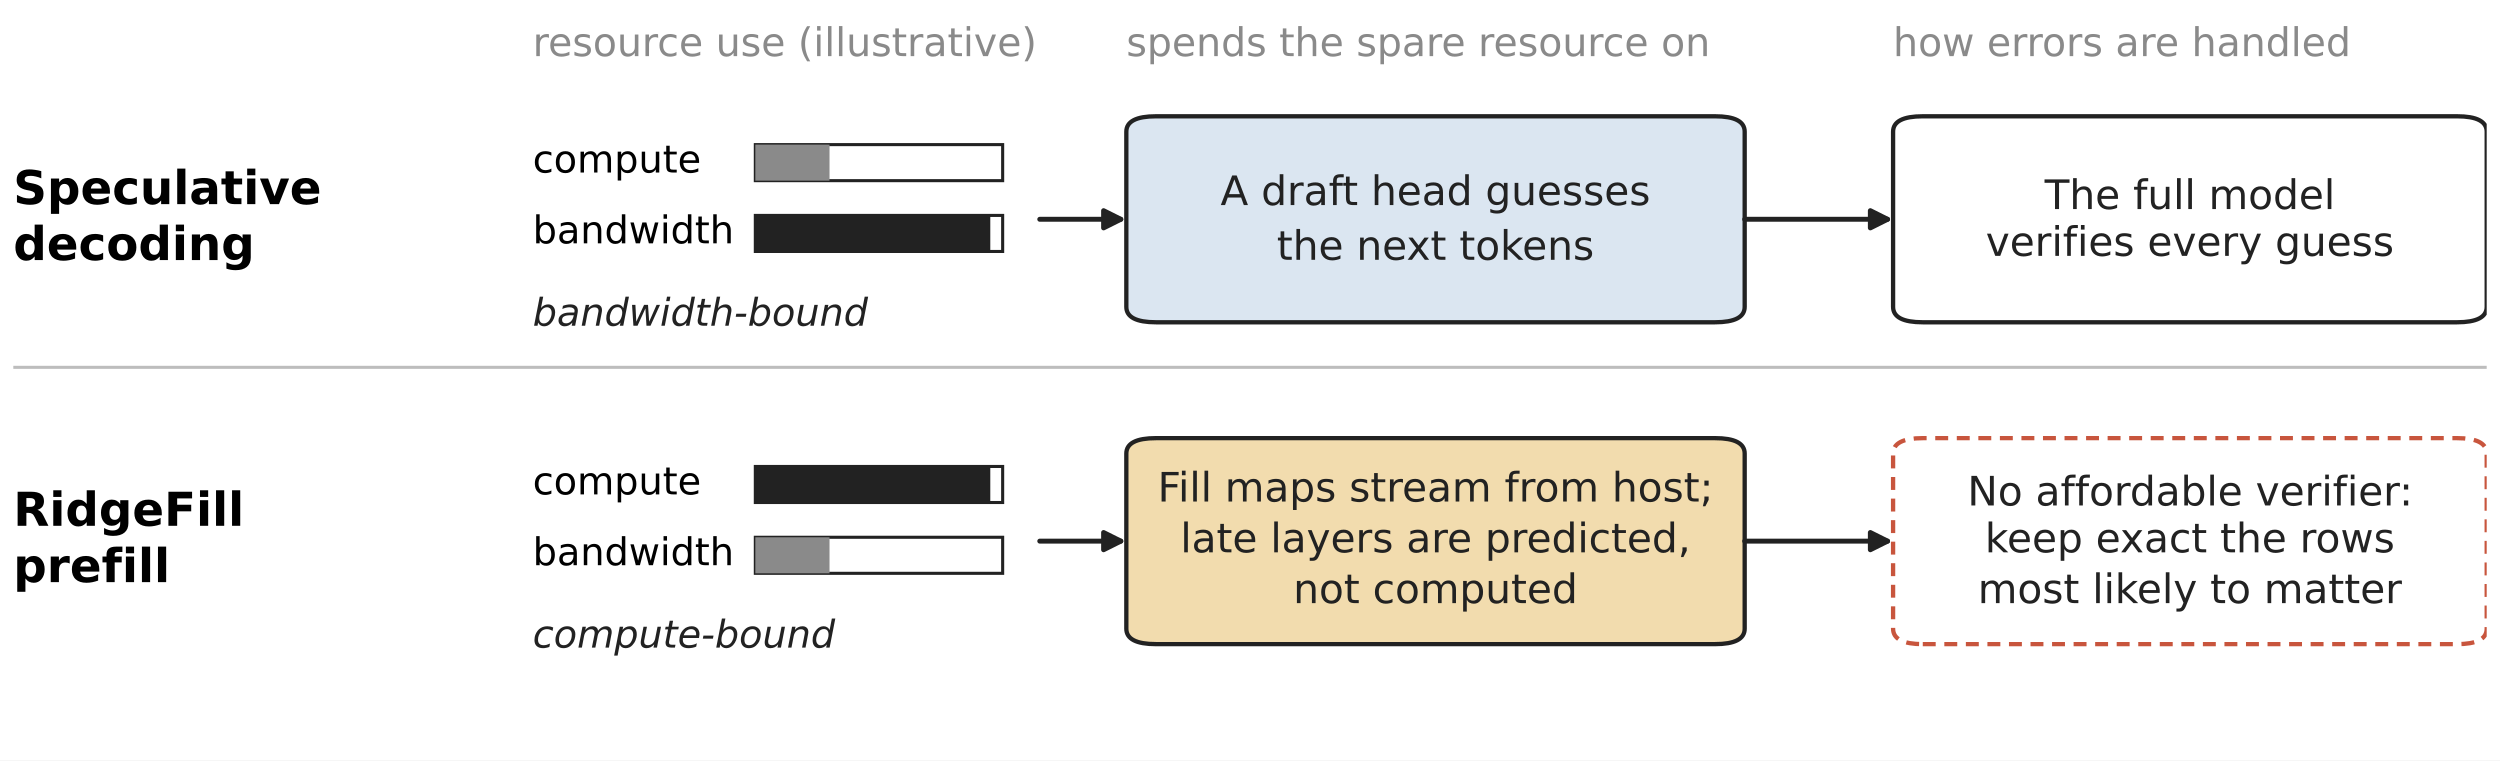
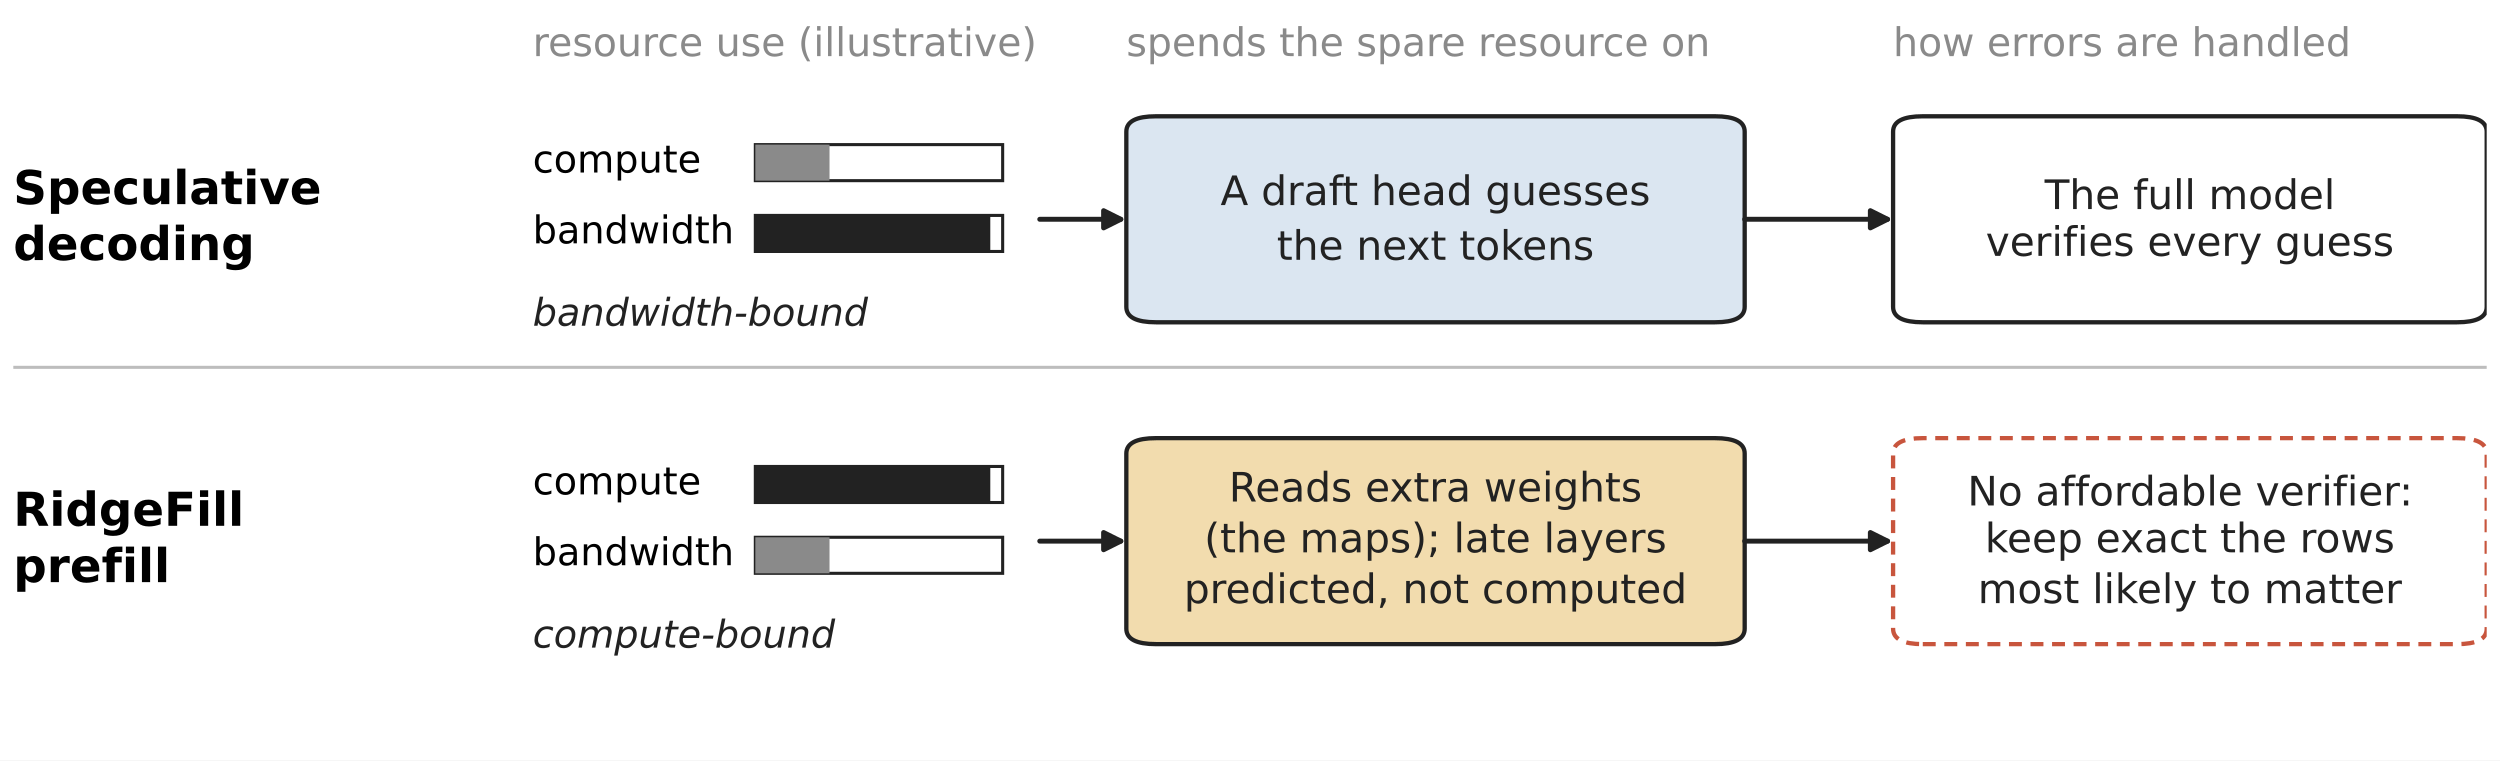
<svg xmlns="http://www.w3.org/2000/svg" width="406.08pt" height="123.516pt" viewBox="0 0 406.08 123.516" version="1.1">
  <defs>
    <style type="text/css">*{stroke-linejoin: round; stroke-linecap: butt}</style>
  </defs>
  <g id="figure_1">
    <g id="patch_1">
      <path d="M 0 123.516  L 406.08 123.516  L 406.08 0  L 0 0  z " style="fill: #ffffff" />
    </g>
    <g id="axes_1">
      <g id="patch_2">
-         <path d="M 122.688 29.345  L 162.864 29.345  L 162.864 23.49  L 122.688 23.49  z " clip-path="url(#p815765bc3e)" style="fill: #ffffff; stroke: #222222; stroke-width: 0.5; stroke-linejoin: miter" />
+         <path d="M 122.688 29.345  L 162.864 29.345  L 162.864 23.49  L 122.688 23.49  z " clip-path="url(#pa4b28905b7)" style="fill: #ffffff; stroke: #222222; stroke-width: 0.5; stroke-linejoin: miter" />
      </g>
      <g id="patch_3">
-         <path d="M 122.688 29.345  L 134.741 29.345  L 134.741 23.49  L 122.688 23.49  z " clip-path="url(#p815765bc3e)" style="fill: #8a8a8a" />
+         <path d="M 122.688 29.345  L 134.741 29.345  L 134.741 23.49  L 122.688 23.49  z " clip-path="url(#pa4b28905b7)" style="fill: #8a8a8a" />
      </g>
      <g id="patch_4">
-         <path d="M 122.688 40.846  L 162.864 40.846  L 162.864 34.991  L 122.688 34.991  z " clip-path="url(#p815765bc3e)" style="fill: #ffffff; stroke: #222222; stroke-width: 0.5; stroke-linejoin: miter" />
+         <path d="M 122.688 40.846  L 162.864 40.846  L 162.864 34.991  L 122.688 34.991  z " clip-path="url(#pa4b28905b7)" style="fill: #ffffff; stroke: #222222; stroke-width: 0.5; stroke-linejoin: miter" />
      </g>
      <g id="patch_5">
-         <path d="M 122.688 40.846  L 160.855 40.846  L 160.855 34.991  L 122.688 34.991  z " clip-path="url(#p815765bc3e)" style="fill: #222222" />
+         <path d="M 122.688 40.846  L 160.855 40.846  L 160.855 34.991  L 122.688 34.991  z " clip-path="url(#pa4b28905b7)" style="fill: #222222" />
      </g>
      <g id="patch_6">
-         <path d="M 187.773 52.348  L 278.571 52.348  Q 283.392 52.348 283.392 49.838  L 283.392 21.399  Q 283.392 18.889 278.571 18.889  L 187.773 18.889  Q 182.952 18.889 182.952 21.399  L 182.952 49.838  Q 182.952 52.348 187.773 52.348  z " clip-path="url(#p815765bc3e)" style="fill: #dbe6f1; stroke: #222222; stroke-width: 0.7; stroke-linejoin: miter" />
+         <path d="M 187.773 52.348  L 278.571 52.348  Q 283.392 52.348 283.392 49.838  L 283.392 21.399  Q 283.392 18.889 278.571 18.889  L 187.773 18.889  Q 182.952 18.889 182.952 21.399  L 182.952 49.838  Q 182.952 52.348 187.773 52.348  z " clip-path="url(#pa4b28905b7)" style="fill: #dbe6f1; stroke: #222222; stroke-width: 0.7; stroke-linejoin: miter" />
      </g>
      <g id="patch_7">
-         <path d="M 312.319 52.348  L 399.099 52.348  Q 403.92 52.348 403.92 49.838  L 403.92 21.399  Q 403.92 18.889 399.099 18.889  L 312.319 18.889  Q 307.498 18.889 307.498 21.399  L 307.498 49.838  Q 307.498 52.348 312.319 52.348  z " clip-path="url(#p815765bc3e)" style="fill: #ffffff; stroke: #222222; stroke-width: 0.7; stroke-linejoin: miter" />
+         <path d="M 312.319 52.348  L 399.099 52.348  Q 403.92 52.348 403.92 49.838  L 403.92 21.399  Q 403.92 18.889 399.099 18.889  L 312.319 18.889  Q 307.498 18.889 307.498 21.399  L 307.498 49.838  Q 307.498 52.348 312.319 52.348  z " clip-path="url(#pa4b28905b7)" style="fill: #ffffff; stroke: #222222; stroke-width: 0.7; stroke-linejoin: miter" />
      </g>
      <g id="patch_8">
-         <path d="M 168.89 35.619  Q 175.921 35.619 182.058 35.619  " clip-path="url(#p815765bc3e)" style="fill: none; stroke: #222222; stroke-width: 0.8; stroke-linecap: round" />
-         <path d="M 179.258 34.219  L 182.058 35.619  L 179.258 37.019  z " clip-path="url(#p815765bc3e)" style="fill: #222222; stroke: #222222; stroke-width: 0.8; stroke-linecap: round" />
+         <path d="M 168.89 35.619  Q 175.921 35.619 182.058 35.619  " clip-path="url(#pa4b28905b7)" style="fill: none; stroke: #222222; stroke-width: 0.8; stroke-linecap: round" />
+         <path d="M 179.258 34.219  L 182.058 35.619  L 179.258 37.019  z " clip-path="url(#pa4b28905b7)" style="fill: #222222; stroke: #222222; stroke-width: 0.8; stroke-linecap: round" />
      </g>
      <g id="patch_9">
-         <path d="M 283.392 35.619  Q 295.445 35.619 306.603 35.619  " clip-path="url(#p815765bc3e)" style="fill: none; stroke: #222222; stroke-width: 0.8; stroke-linecap: round" />
-         <path d="M 303.803 34.219  L 306.603 35.619  L 303.803 37.019  z " clip-path="url(#p815765bc3e)" style="fill: #222222; stroke: #222222; stroke-width: 0.8; stroke-linecap: round" />
+         <path d="M 283.392 35.619  Q 295.445 35.619 306.603 35.619  " clip-path="url(#pa4b28905b7)" style="fill: none; stroke: #222222; stroke-width: 0.8; stroke-linecap: round" />
+         <path d="M 303.803 34.219  L 306.603 35.619  L 303.803 37.019  z " clip-path="url(#pa4b28905b7)" style="fill: #222222; stroke: #222222; stroke-width: 0.8; stroke-linecap: round" />
      </g>
      <g id="patch_10">
-         <path d="M 122.688 81.624  L 162.864 81.624  L 162.864 75.769  L 122.688 75.769  z " clip-path="url(#p815765bc3e)" style="fill: #ffffff; stroke: #222222; stroke-width: 0.5; stroke-linejoin: miter" />
+         <path d="M 122.688 81.624  L 162.864 81.624  L 162.864 75.769  L 122.688 75.769  z " clip-path="url(#pa4b28905b7)" style="fill: #ffffff; stroke: #222222; stroke-width: 0.5; stroke-linejoin: miter" />
      </g>
      <g id="patch_11">
-         <path d="M 122.688 81.624  L 160.855 81.624  L 160.855 75.769  L 122.688 75.769  z " clip-path="url(#p815765bc3e)" style="fill: #222222" />
+         <path d="M 122.688 81.624  L 160.855 81.624  L 160.855 75.769  L 122.688 75.769  z " clip-path="url(#pa4b28905b7)" style="fill: #222222" />
      </g>
      <g id="patch_12">
-         <path d="M 122.688 93.125  L 162.864 93.125  L 162.864 87.27  L 122.688 87.27  z " clip-path="url(#p815765bc3e)" style="fill: #ffffff; stroke: #222222; stroke-width: 0.5; stroke-linejoin: miter" />
+         <path d="M 122.688 93.125  L 162.864 93.125  L 162.864 87.27  L 122.688 87.27  z " clip-path="url(#pa4b28905b7)" style="fill: #ffffff; stroke: #222222; stroke-width: 0.5; stroke-linejoin: miter" />
      </g>
      <g id="patch_13">
-         <path d="M 122.688 93.125  L 134.741 93.125  L 134.741 87.27  L 122.688 87.27  z " clip-path="url(#p815765bc3e)" style="fill: #8a8a8a" />
+         <path d="M 122.688 93.125  L 134.741 93.125  L 134.741 87.27  L 122.688 87.27  z " clip-path="url(#pa4b28905b7)" style="fill: #8a8a8a" />
      </g>
      <g id="patch_14">
-         <path d="M 187.773 104.627  L 278.571 104.627  Q 283.392 104.627 283.392 102.117  L 283.392 73.678  Q 283.392 71.168 278.571 71.168  L 187.773 71.168  Q 182.952 71.168 182.952 73.678  L 182.952 102.117  Q 182.952 104.627 187.773 104.627  z " clip-path="url(#p815765bc3e)" style="fill: #f2dcae; stroke: #222222; stroke-width: 0.7; stroke-linejoin: miter" />
+         <path d="M 187.773 104.627  L 278.571 104.627  Q 283.392 104.627 283.392 102.117  L 283.392 73.678  Q 283.392 71.168 278.571 71.168  L 187.773 71.168  Q 182.952 71.168 182.952 73.678  L 182.952 102.117  Q 182.952 104.627 187.773 104.627  z " clip-path="url(#pa4b28905b7)" style="fill: #f2dcae; stroke: #222222; stroke-width: 0.7; stroke-linejoin: miter" />
      </g>
      <g id="patch_15">
-         <path d="M 312.319 104.627  L 399.099 104.627  Q 403.92 104.627 403.92 102.117  L 403.92 73.678  Q 403.92 71.168 399.099 71.168  L 312.319 71.168  Q 307.498 71.168 307.498 73.678  L 307.498 102.117  Q 307.498 104.627 312.319 104.627  z " clip-path="url(#p815765bc3e)" style="fill: #ffffff; stroke-dasharray: 2.1,1.4; stroke-dashoffset: 0; stroke: #c8553d; stroke-width: 0.7; stroke-linejoin: miter" />
+         <path d="M 312.319 104.627  L 399.099 104.627  Q 403.92 104.627 403.92 102.117  L 403.92 73.678  Q 403.92 71.168 399.099 71.168  L 312.319 71.168  Q 307.498 71.168 307.498 73.678  L 307.498 102.117  Q 307.498 104.627 312.319 104.627  z " clip-path="url(#pa4b28905b7)" style="fill: #ffffff; stroke-dasharray: 2.1,1.4; stroke-dashoffset: 0; stroke: #c8553d; stroke-width: 0.7; stroke-linejoin: miter" />
      </g>
      <g id="patch_16">
-         <path d="M 168.89 87.897  Q 175.921 87.897 182.058 87.897  " clip-path="url(#p815765bc3e)" style="fill: none; stroke: #222222; stroke-width: 0.8; stroke-linecap: round" />
-         <path d="M 179.258 86.497  L 182.058 87.897  L 179.258 89.297  z " clip-path="url(#p815765bc3e)" style="fill: #222222; stroke: #222222; stroke-width: 0.8; stroke-linecap: round" />
+         <path d="M 168.89 87.897  Q 175.921 87.897 182.058 87.897  " clip-path="url(#pa4b28905b7)" style="fill: none; stroke: #222222; stroke-width: 0.8; stroke-linecap: round" />
+         <path d="M 179.258 86.497  L 182.058 87.897  L 179.258 89.297  z " clip-path="url(#pa4b28905b7)" style="fill: #222222; stroke: #222222; stroke-width: 0.8; stroke-linecap: round" />
      </g>
      <g id="patch_17">
-         <path d="M 283.392 87.897  Q 295.445 87.897 306.603 87.897  " clip-path="url(#p815765bc3e)" style="fill: none; stroke: #222222; stroke-width: 0.8; stroke-linecap: round" />
-         <path d="M 303.803 86.497  L 306.603 87.897  L 303.803 89.297  z " clip-path="url(#p815765bc3e)" style="fill: #222222; stroke: #222222; stroke-width: 0.8; stroke-linecap: round" />
+         <path d="M 283.392 87.897  Q 295.445 87.897 306.603 87.897  " clip-path="url(#pa4b28905b7)" style="fill: none; stroke: #222222; stroke-width: 0.8; stroke-linecap: round" />
+         <path d="M 303.803 86.497  L 306.603 87.897  L 303.803 89.297  z " clip-path="url(#pa4b28905b7)" style="fill: #222222; stroke: #222222; stroke-width: 0.8; stroke-linecap: round" />
      </g>
      <g id="line2d_1">
-         <path d="M 2.16 59.667  L 403.92 59.667  " clip-path="url(#p815765bc3e)" style="fill: none; stroke: #bdbdbd; stroke-width: 0.5; stroke-linecap: square" />
+         <path d="M 2.16 59.667  L 403.92 59.667  " clip-path="url(#pa4b28905b7)" style="fill: none; stroke: #bdbdbd; stroke-width: 0.5; stroke-linecap: square" />
      </g>
      <g id="text_1">
        <text style="font-size: 6.4px; font-family: 'DejaVu Sans'; text-anchor: start; fill: #8a8a8a" x="86.53" y="9.114" transform="rotate(-0 86.5296 9.114158)">resource use (illustrative)</text>
      </g>
      <g id="text_2">
        <text style="font-size: 6.4px; font-family: 'DejaVu Sans'; text-anchor: start; fill: #8a8a8a" x="182.952" y="9.114" transform="rotate(-0 182.952 9.114158)">spends the spare resource on</text>
      </g>
      <g id="text_3">
        <text style="font-size: 6.4px; font-family: 'DejaVu Sans'; text-anchor: start; fill: #8a8a8a" x="307.498" y="9.114" transform="rotate(-0 307.4976 9.114158)">how errors are handled</text>
      </g>
      <g id="text_4">
        <text style="font-weight: 700; font-size: 7.6px; font-family: 'DejaVu Sans'" transform="translate(2.16 33.15565)">Speculative</text>
        <text style="font-weight: 700; font-size: 7.6px; font-family: 'DejaVu Sans'" transform="translate(2.16 42.24596)">decoding</text>
      </g>
      <g id="text_5">
        <text style="font-size: 6.2px; font-family: 'DejaVu Sans'; text-anchor: start" x="86.53" y="28.028" transform="rotate(-0 86.5296 28.02798)">compute</text>
      </g>
      <g id="text_6">
        <text style="font-size: 6.2px; font-family: 'DejaVu Sans'; text-anchor: start" x="86.53" y="39.53" transform="rotate(-0 86.5296 39.52959)">bandwidth</text>
      </g>
      <g id="text_7">
        <text style="font-style: italic; font-size: 6.2px; font-family: 'DejaVu Sans'; text-anchor: start; fill: #222222" x="86.53" y="52.913" transform="rotate(-0 86.5296 52.913)">bandwidth-bound</text>
      </g>
      <g id="text_8">
        <text style="font-size: 6.6px; font-family: 'DejaVu Sans'; fill: #222222" transform="translate(198.2528 33.31471)">A draft head guesses</text>
        <text style="font-size: 6.6px; font-family: 'DejaVu Sans'; fill: #222222" transform="translate(207.4005 42.20409)">the next tokens</text>
      </g>
      <g id="text_9">
        <text style="font-size: 6.6px; font-family: 'DejaVu Sans'; fill: #222222" transform="translate(332.1112 33.95409)">The full model</text>
        <text style="font-size: 6.6px; font-family: 'DejaVu Sans'; fill: #222222" transform="translate(322.5469 41.56471)">verifies every guess</text>
      </g>
      <g id="text_10">
        <text style="font-weight: 700; font-size: 7.6px; font-family: 'DejaVu Sans'" transform="translate(2.16 85.40491)">RidgeFill</text>
        <text style="font-weight: 700; font-size: 7.6px; font-family: 'DejaVu Sans'" transform="translate(2.16 94.5546)">prefill</text>
      </g>
      <g id="text_11">
        <text style="font-size: 6.2px; font-family: 'DejaVu Sans'; text-anchor: start" x="86.53" y="80.307" transform="rotate(-0 86.5296 80.30693)">compute</text>
      </g>
      <g id="text_12">
        <text style="font-size: 6.2px; font-family: 'DejaVu Sans'; text-anchor: start" x="86.53" y="91.809" transform="rotate(-0 86.5296 91.80854)">bandwidth</text>
      </g>
      <g id="text_13">
        <text style="font-style: italic; font-size: 6.2px; font-family: 'DejaVu Sans'; text-anchor: start; fill: #222222" x="86.53" y="105.192" transform="rotate(-0 86.5296 105.1919)">compute-bound</text>
      </g>
      <g id="text_14">
-         <text style="font-size: 6.6px; font-family: 'DejaVu Sans'; fill: #222222" transform="translate(188.0399 81.46866)">Fill maps stream from host;</text>
-         <text style="font-size: 6.6px; font-family: 'DejaVu Sans'; fill: #222222" transform="translate(191.7235 89.71866)">late layers are predicted,</text>
-         <text style="font-size: 6.6px; font-family: 'DejaVu Sans'; fill: #222222" transform="translate(210.0653 97.96866)">not computed</text>
+         <text style="font-size: 6.6px; font-family: 'DejaVu Sans'; fill: #222222" transform="translate(199.6187 81.46866)">Reads extra weights</text>
+         <text style="font-size: 6.6px; font-family: 'DejaVu Sans'; fill: #222222" transform="translate(195.6108 89.71866)">(the maps); late layers</text>
+         <text style="font-size: 6.6px; font-family: 'DejaVu Sans'; fill: #222222" transform="translate(192.3128 97.96866)">predicted, not computed</text>
      </g>
      <g id="text_15">
        <text style="font-size: 6.6px; font-family: 'DejaVu Sans'; fill: #222222" transform="translate(319.5733 82.10804)">No affordable verifier:</text>
        <text style="font-size: 6.6px; font-family: 'DejaVu Sans'; fill: #222222" transform="translate(322.4201 89.71866)">keep exact the rows</text>
        <text style="font-size: 6.6px; font-family: 'DejaVu Sans'; fill: #222222" transform="translate(321.2645 97.96866)">most likely to matter</text>
      </g>
    </g>
  </g>
  <defs>
-     <clipPath id="p815765bc3e">
+     <clipPath id="pa4b28905b7">
      <rect x="2.16" y="2.16" width="401.76" height="119.196" />
    </clipPath>
  </defs>
</svg>
